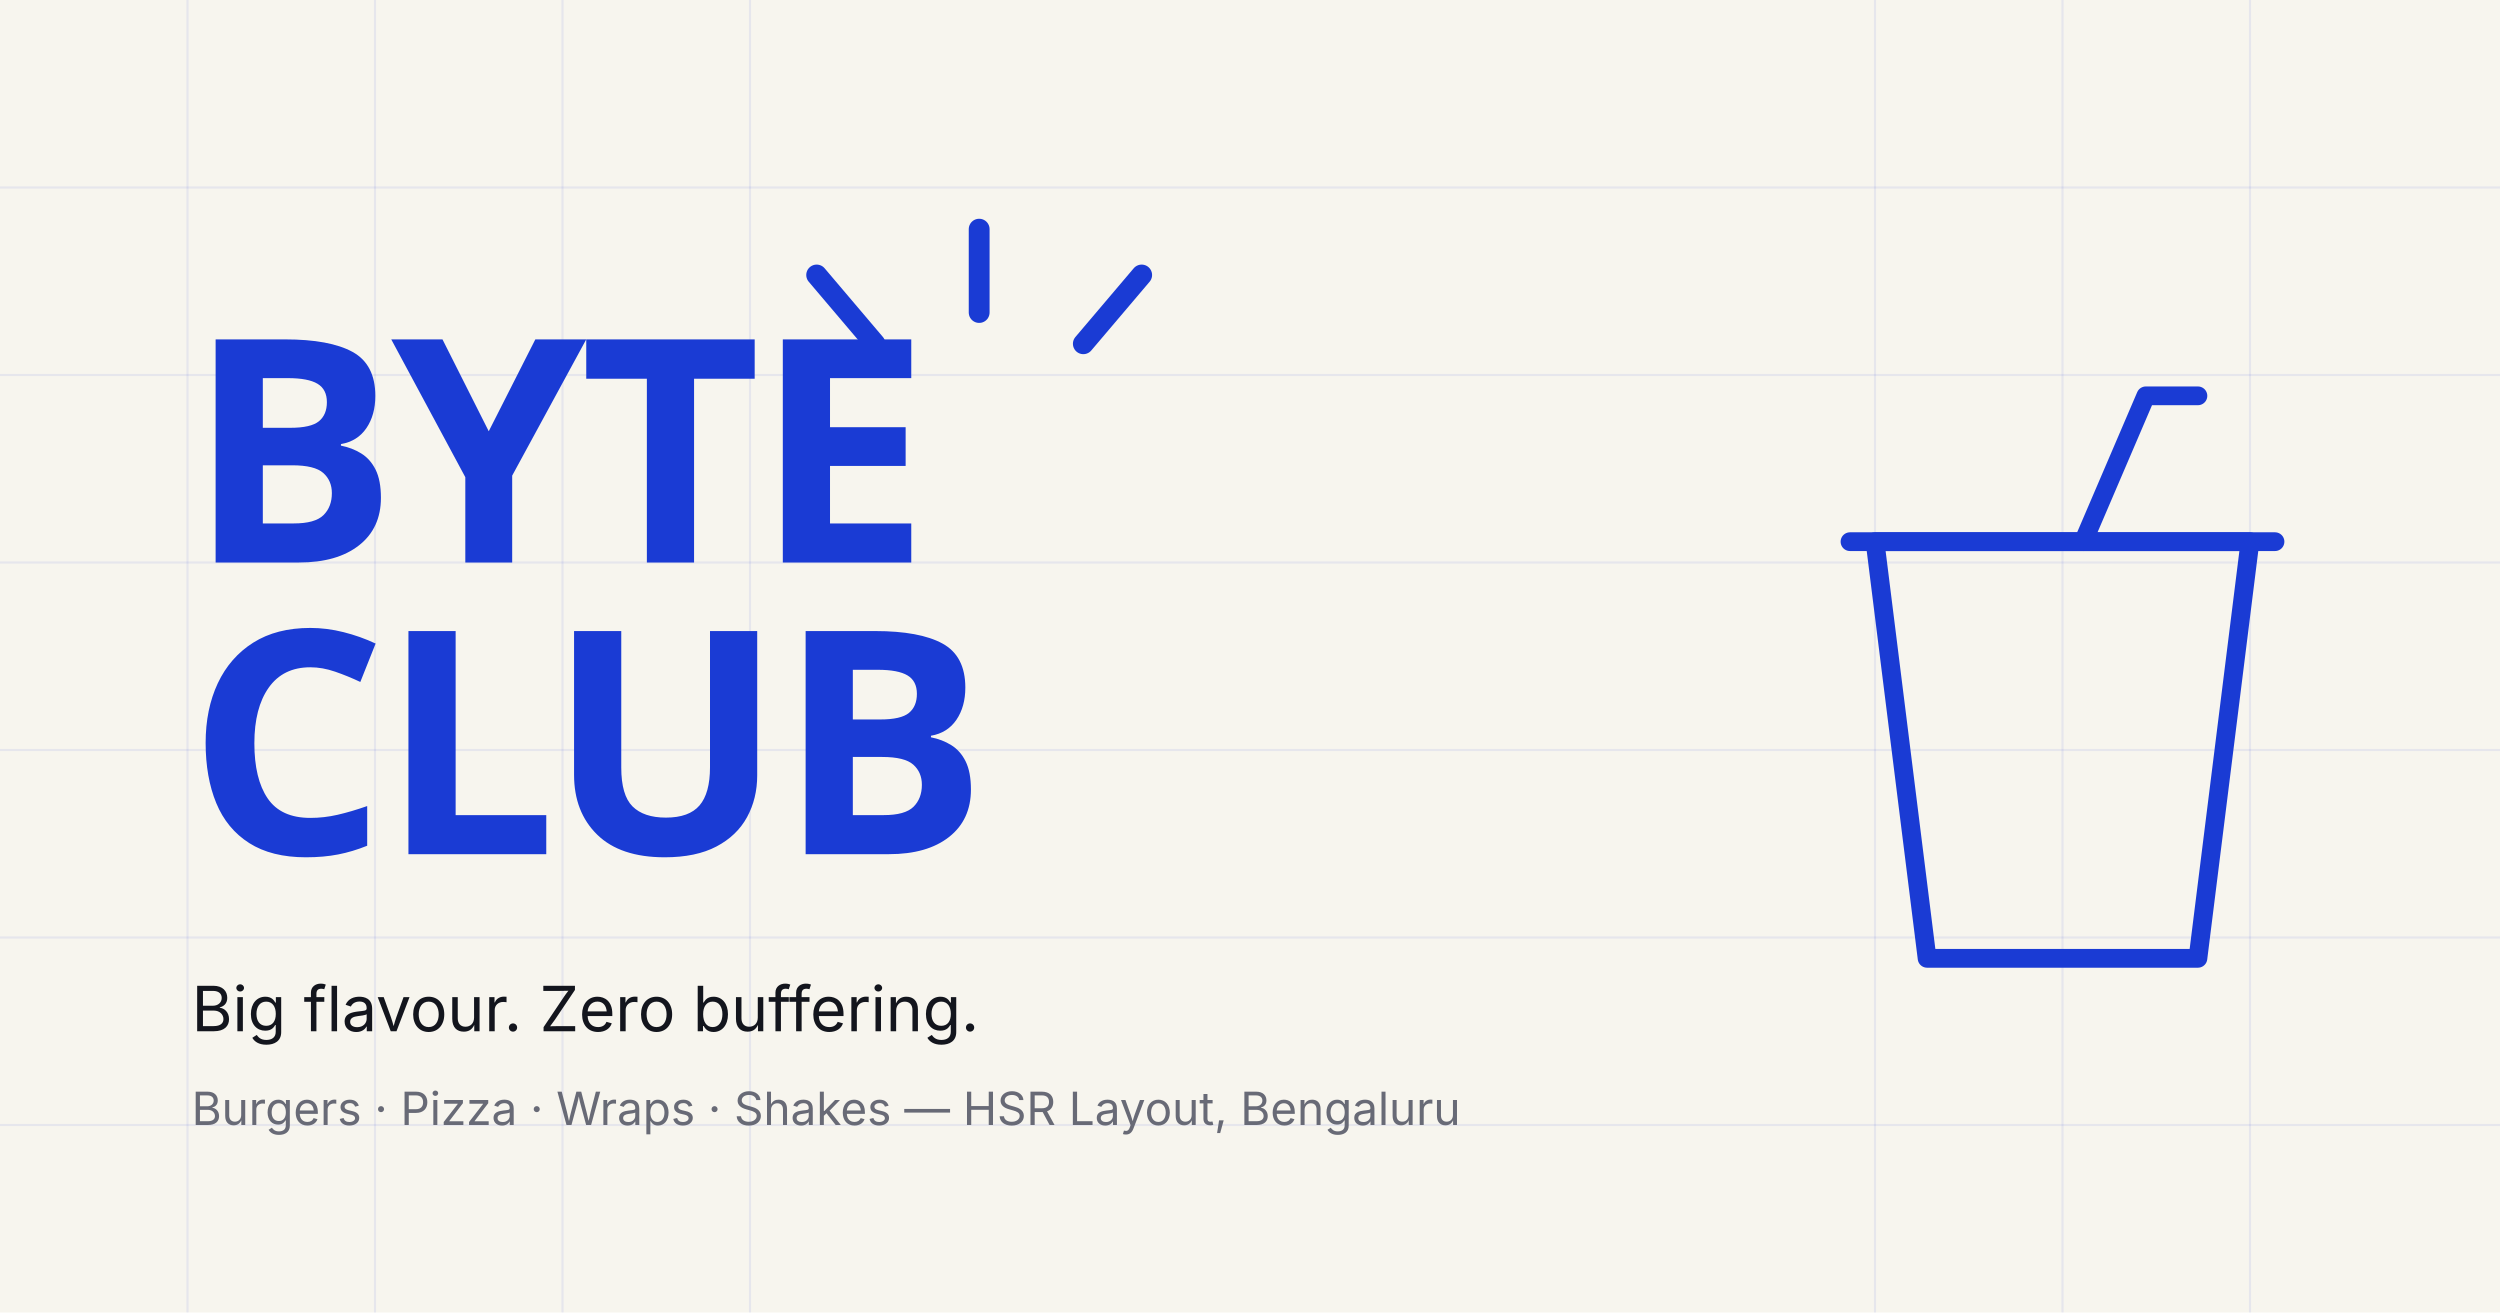
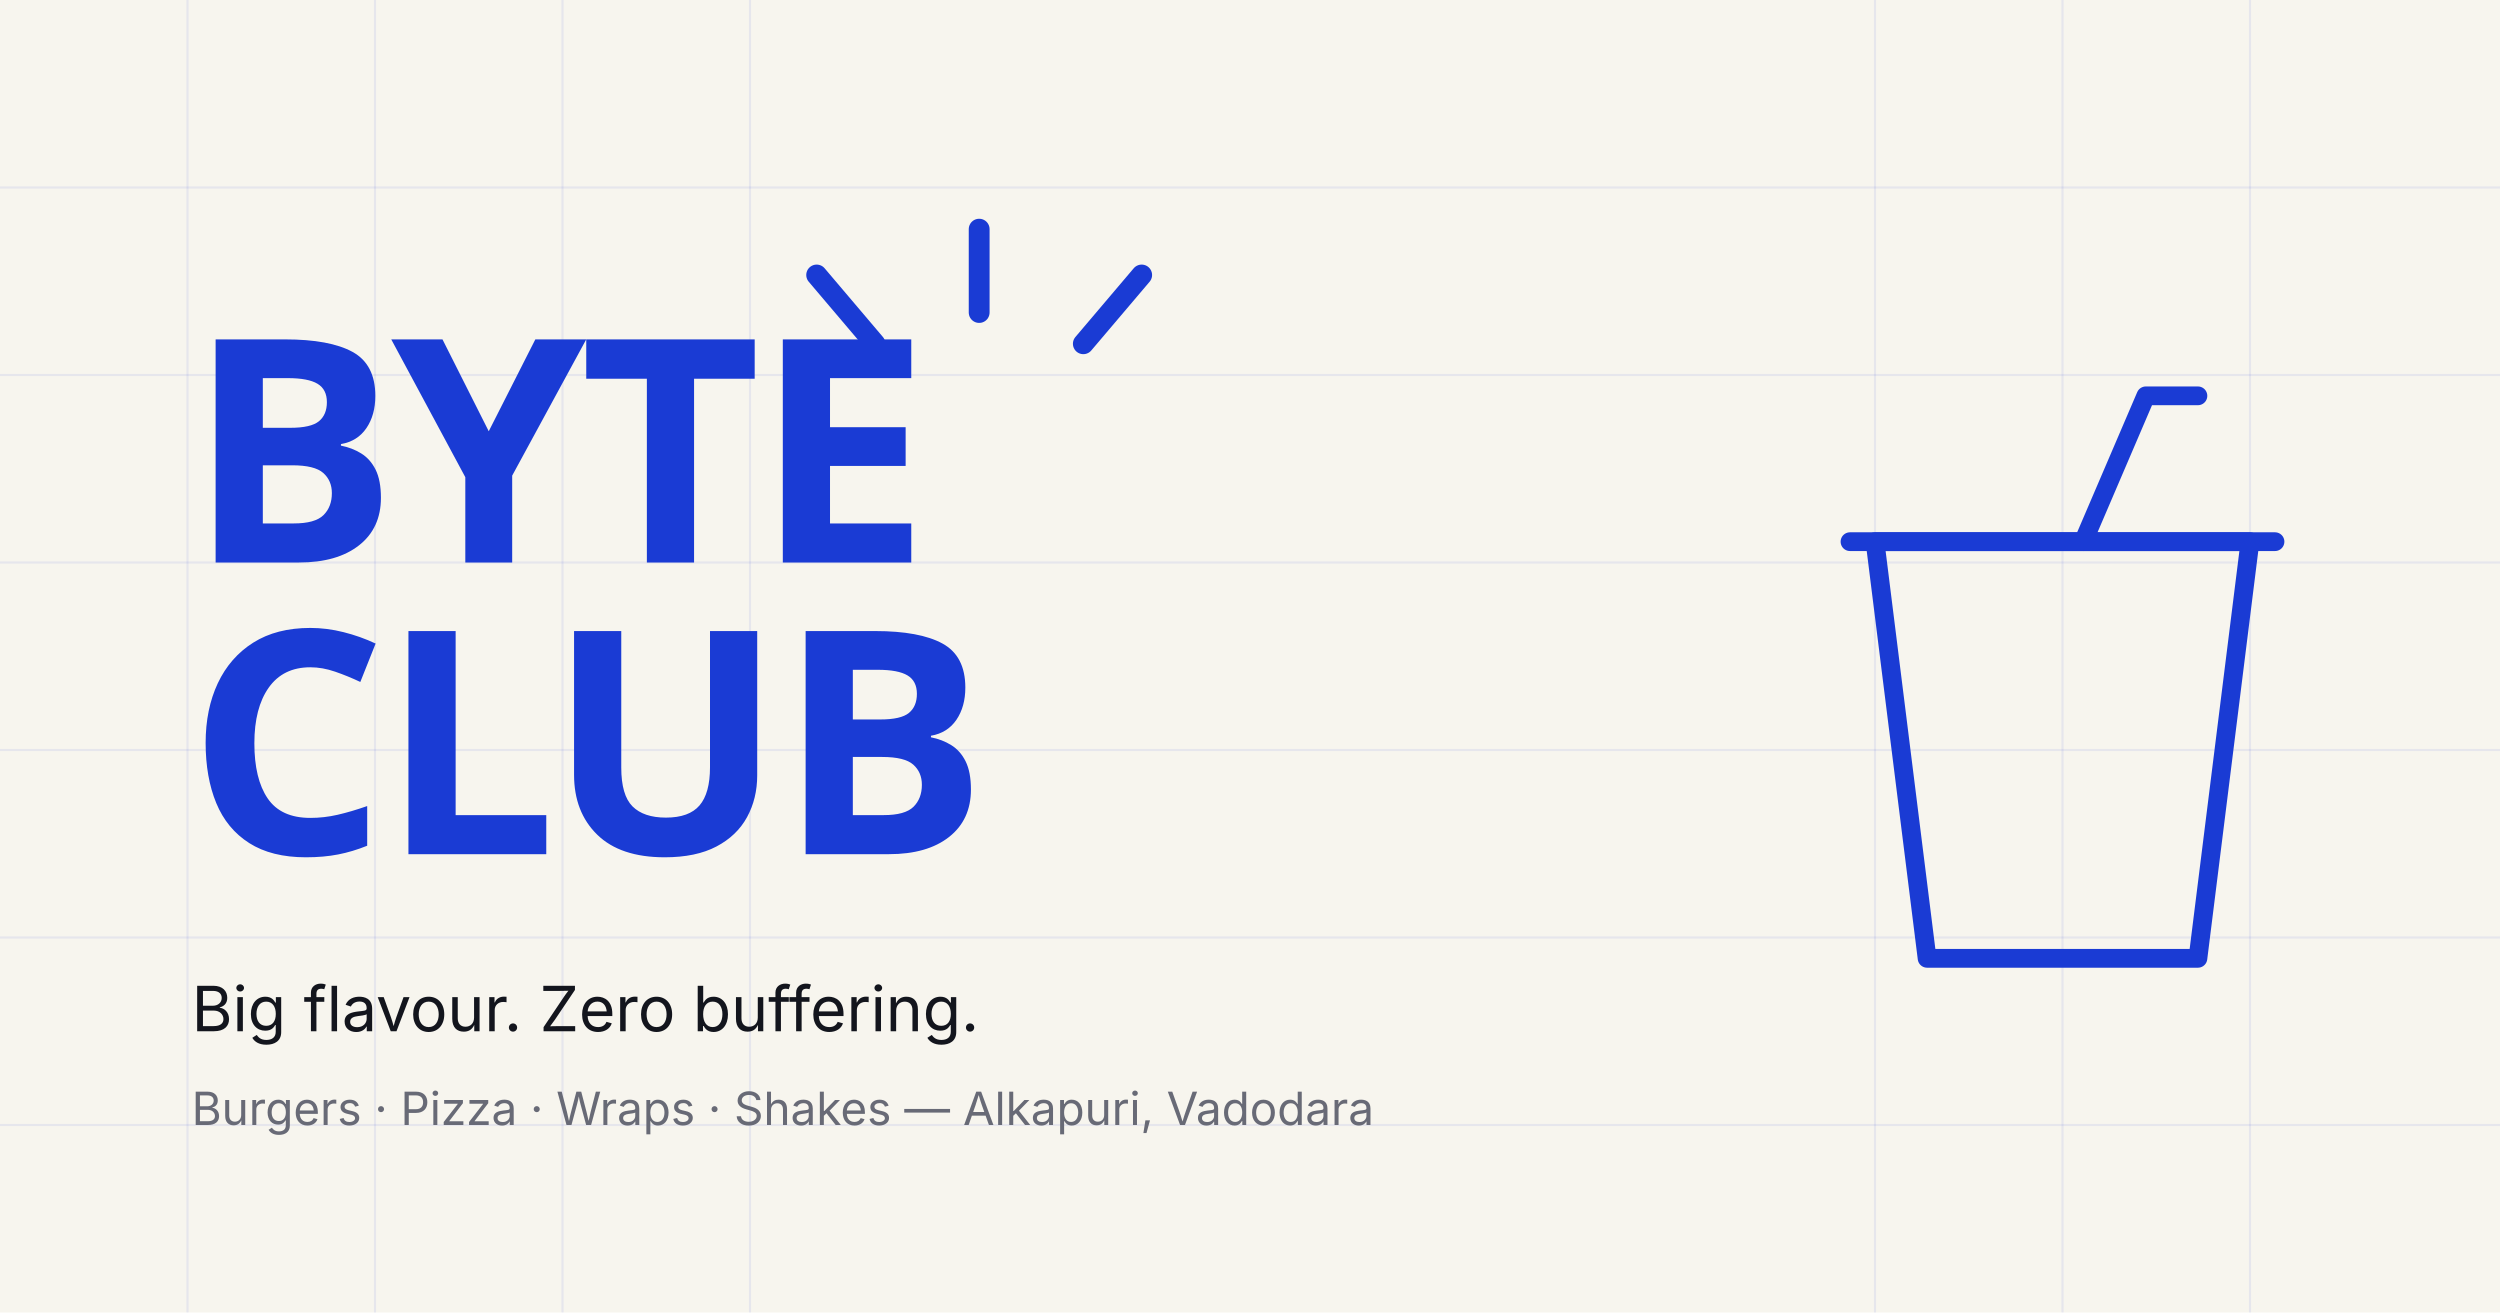
<svg xmlns="http://www.w3.org/2000/svg" viewBox="0 0 1200 630" width="1200" height="630">
  <rect width="1200" height="630" fill="#F7F5EE" />
  <g fill="none" stroke="#1A3BD4" stroke-opacity="0.08" stroke-width="1">
    <path d="M0 90H1200M0 180H1200M0 270H1200M0 360H1200M0 450H1200M0 540H1200" />
    <path d="M90 0V630M180 0V630M270 0V630M360 0V630M900 0V630M990 0V630M1080 0V630" />
  </g>
  <text x="90" y="270" font-family="Fredoka, sans-serif" font-size="150" font-weight="700" fill="#1A3BD4" letter-spacing="-3">BYTE</text>
  <text x="90" y="410" font-family="Fredoka, sans-serif" font-size="150" font-weight="700" fill="#1A3BD4" letter-spacing="-3">CLUB</text>
  <g stroke="#1A3BD4" stroke-width="10" stroke-linecap="round">
    <line x1="470" y1="150" x2="470" y2="110" />
    <line x1="520" y1="165" x2="548" y2="132" />
    <line x1="420" y1="165" x2="392" y2="132" />
  </g>
  <text x="92" y="495" font-family="Inter, sans-serif" font-size="30" fill="#13151D">Big flavour. Zero buffering.</text>
-   <text x="92" y="540" font-family="Inter, sans-serif" font-size="22" fill="#686A76">Burgers · Pizza · Wraps · Shakes — HSR Layout, Bengaluru</text>
+   <text x="92" y="540" font-family="Inter, sans-serif" font-size="22" fill="#686A76">Burgers · Pizza · Wraps · Shakes — Alkapuri, Vadodara</text>
  <g transform="translate(880 200)" stroke="#1A3BD4" stroke-width="9" fill="none" stroke-linejoin="round" stroke-linecap="round">
    <path d="M20 60 L45 260 L175 260 L200 60 Z" />
    <path d="M8 60 L212 60" />
    <path d="M120 60 L150 -10 L175 -10" />
  </g>
</svg>
